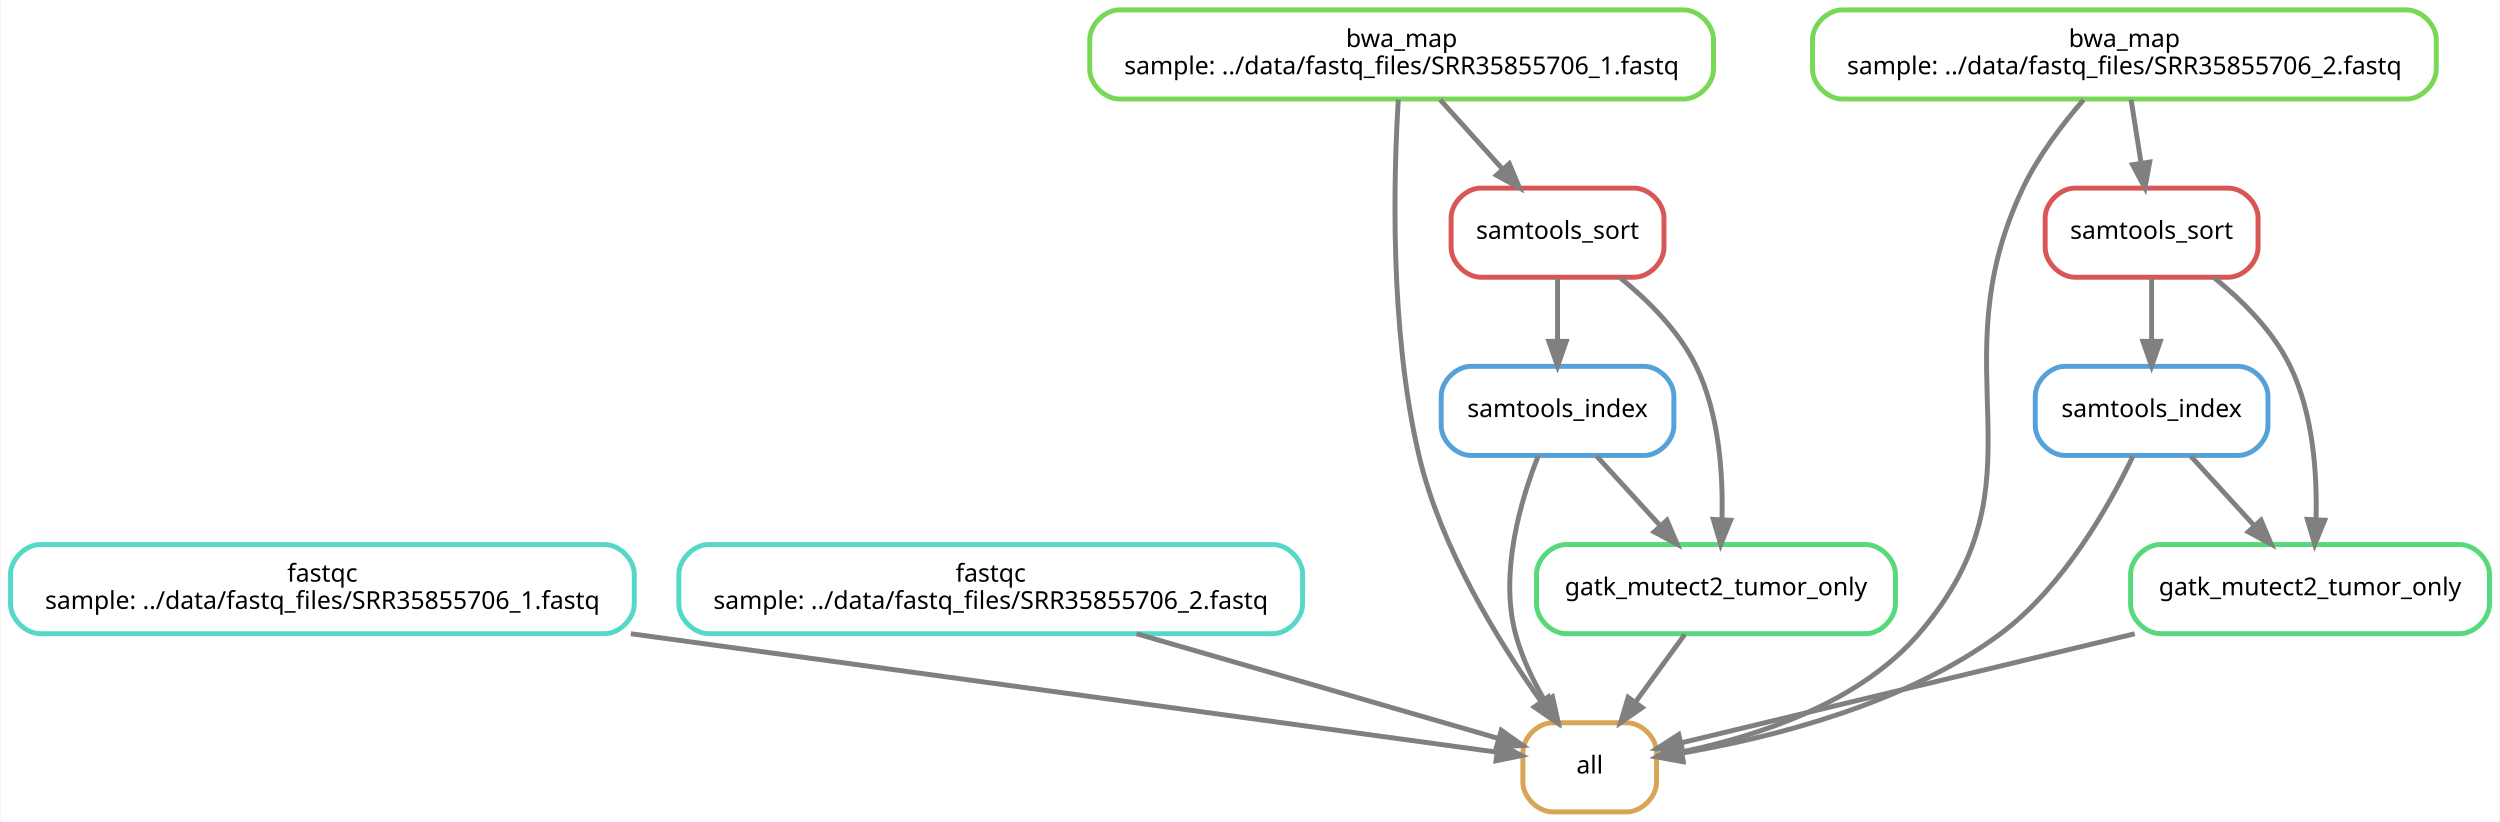
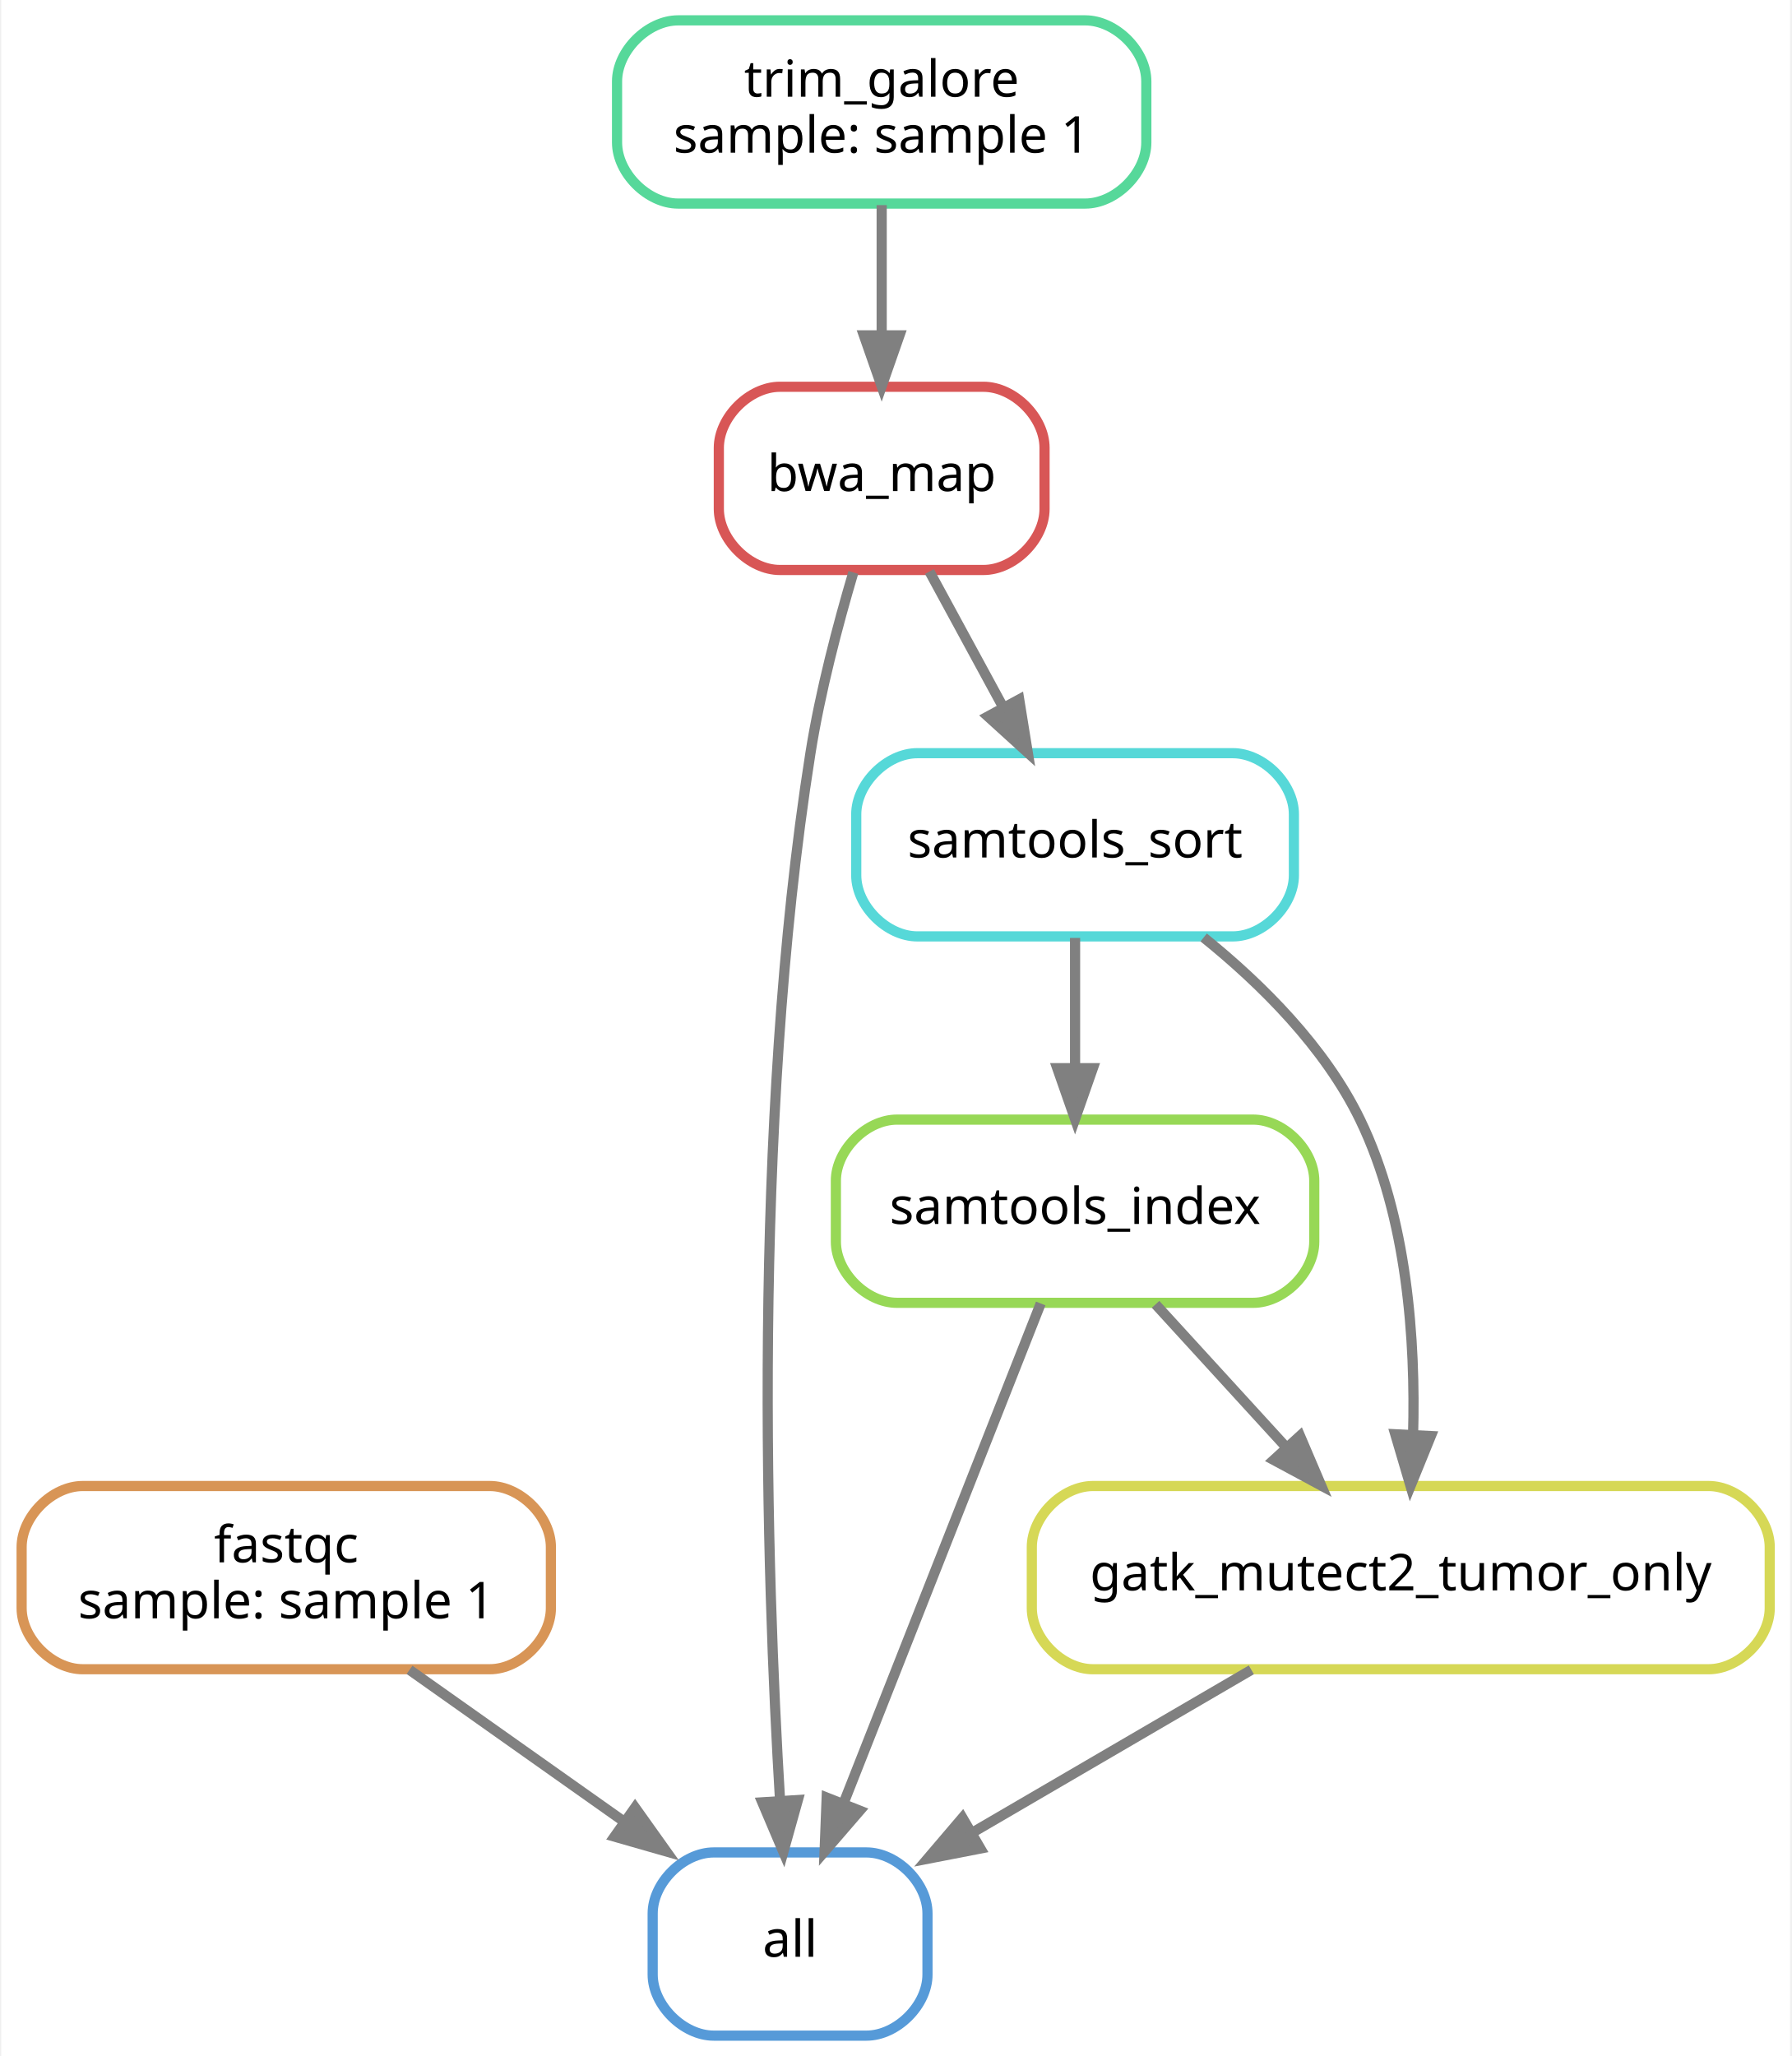
- <svg xmlns="http://www.w3.org/2000/svg" width="1010pt" height="332pt" viewBox="0.00 0.00 1009.50 332.00">
-   <g id="graph0" class="graph" transform="scale(1 1) rotate(0) translate(4 328)">
-     <polygon fill="white" stroke="transparent" points="-4,4 -4,-328 1005.5,-328 1005.5,4 -4,4" />
+ <svg xmlns="http://www.w3.org/2000/svg" width="352pt" height="404pt" viewBox="0.00 0.00 351.50 404.00">
+   <g id="graph0" class="graph" transform="scale(1 1) rotate(0) translate(4 400)">
+     <polygon fill="white" stroke="transparent" points="-4,4 -4,-400 347.5,-400 347.5,4 -4,4" />
    <g id="node1" class="node">
-       <path fill="none" stroke="#d8a456" stroke-width="2" d="M653,-36C653,-36 623,-36 623,-36 617,-36 611,-30 611,-24 611,-24 611,-12 611,-12 611,-6 617,0 623,0 623,0 653,0 653,0 659,0 665,-6 665,-12 665,-12 665,-24 665,-24 665,-30 659,-36 653,-36" />
-       <text text-anchor="middle" x="638" y="-15.5" font-family="sans" font-size="10.00">all</text>
+       <path fill="none" stroke="#569ad8" stroke-width="2" d="M166,-36C166,-36 136,-36 136,-36 130,-36 124,-30 124,-24 124,-24 124,-12 124,-12 124,-6 130,0 136,0 136,0 166,0 166,0 172,0 178,-6 178,-12 178,-12 178,-24 178,-24 178,-30 172,-36 166,-36" />
+       <text text-anchor="middle" x="151" y="-15.5" font-family="sans" font-size="10.00">all</text>
    </g>
    <g id="node2" class="node">
-       <path fill="none" stroke="#56d8c9" stroke-width="2" d="M240,-108C240,-108 12,-108 12,-108 6,-108 0,-102 0,-96 0,-96 0,-84 0,-84 0,-78 6,-72 12,-72 12,-72 240,-72 240,-72 246,-72 252,-78 252,-84 252,-84 252,-96 252,-96 252,-102 246,-108 240,-108" />
-       <text text-anchor="middle" x="126" y="-93" font-family="sans" font-size="10.00">fastqc</text>
-       <text text-anchor="middle" x="126" y="-82" font-family="sans" font-size="10.00">sample: ../data/fastq_files/SRR35855706_1.fastq</text>
+       <path fill="none" stroke="#d89556" stroke-width="2" d="M92,-108C92,-108 12,-108 12,-108 6,-108 0,-102 0,-96 0,-96 0,-84 0,-84 0,-78 6,-72 12,-72 12,-72 92,-72 92,-72 98,-72 104,-78 104,-84 104,-84 104,-96 104,-96 104,-102 98,-108 92,-108" />
+       <text text-anchor="middle" x="52" y="-93" font-family="sans" font-size="10.00">fastqc</text>
+       <text text-anchor="middle" x="52" y="-82" font-family="sans" font-size="10.00">sample: sample 1</text>
    </g>
    <g id="edge1" class="edge">
-       <path fill="none" stroke="grey" stroke-width="2" d="M250.59,-71.97C365.14,-56.31 527.84,-34.06 600.47,-24.13" />
-       <polygon fill="grey" stroke="grey" stroke-width="2" points="601.08,-27.58 610.51,-22.76 600.13,-20.64 601.08,-27.58" />
+       <path fill="none" stroke="grey" stroke-width="2" d="M76.22,-71.88C88.92,-62.89 104.66,-51.76 118.42,-42.03" />
+       <polygon fill="grey" stroke="grey" stroke-width="2" points="120.54,-44.82 126.69,-36.19 116.5,-39.11 120.54,-44.82" />
    </g>
    <g id="node3" class="node">
-       <path fill="none" stroke="#56d8c9" stroke-width="2" d="M510,-108C510,-108 282,-108 282,-108 276,-108 270,-102 270,-96 270,-96 270,-84 270,-84 270,-78 276,-72 282,-72 282,-72 510,-72 510,-72 516,-72 522,-78 522,-84 522,-84 522,-96 522,-96 522,-102 516,-108 510,-108" />
-       <text text-anchor="middle" x="396" y="-93" font-family="sans" font-size="10.00">fastqc</text>
-       <text text-anchor="middle" x="396" y="-82" font-family="sans" font-size="10.00">sample: ../data/fastq_files/SRR35855706_2.fastq</text>
+       <path fill="none" stroke="#d85656" stroke-width="2" d="M189,-324C189,-324 149,-324 149,-324 143,-324 137,-318 137,-312 137,-312 137,-300 137,-300 137,-294 143,-288 149,-288 149,-288 189,-288 189,-288 195,-288 201,-294 201,-300 201,-300 201,-312 201,-312 201,-318 195,-324 189,-324" />
+       <text text-anchor="middle" x="169" y="-303.5" font-family="sans" font-size="10.00">bwa_map</text>
    </g>
    <g id="edge2" class="edge">
-       <path fill="none" stroke="grey" stroke-width="2" d="M454.89,-71.97C500.48,-58.78 562.22,-40.92 601.08,-29.68" />
-       <polygon fill="grey" stroke="grey" stroke-width="2" points="602.28,-32.97 610.92,-26.83 600.34,-26.25 602.28,-32.97" />
+       <path fill="none" stroke="grey" stroke-width="2" d="M163.43,-287.52C160.4,-277.28 156.9,-264.03 155,-252 143.35,-178.32 146.4,-89.91 149.03,-46.21" />
+       <polygon fill="grey" stroke="grey" stroke-width="2" points="152.53,-46.3 149.68,-36.1 145.54,-45.85 152.53,-46.3" />
+     </g>
+     <g id="node6" class="node">
+       <path fill="none" stroke="#56d8d8" stroke-width="2" d="M238,-252C238,-252 176,-252 176,-252 170,-252 164,-246 164,-240 164,-240 164,-228 164,-228 164,-222 170,-216 176,-216 176,-216 238,-216 238,-216 244,-216 250,-222 250,-228 250,-228 250,-240 250,-240 250,-246 244,-252 238,-252" />
+       <text text-anchor="middle" x="207" y="-231.5" font-family="sans" font-size="10.00">samtools_sort</text>
+     </g>
+     <g id="edge7" class="edge">
+       <path fill="none" stroke="grey" stroke-width="2" d="M178.39,-287.7C182.76,-279.64 188.06,-269.89 192.9,-260.98" />
+       <polygon fill="grey" stroke="grey" stroke-width="2" points="196.02,-262.56 197.71,-252.1 189.87,-259.22 196.02,-262.56" />
    </g>
    <g id="node4" class="node">
-       <path fill="none" stroke="#78d856" stroke-width="2" d="M676,-324C676,-324 448,-324 448,-324 442,-324 436,-318 436,-312 436,-312 436,-300 436,-300 436,-294 442,-288 448,-288 448,-288 676,-288 676,-288 682,-288 688,-294 688,-300 688,-300 688,-312 688,-312 688,-318 682,-324 676,-324" />
-       <text text-anchor="middle" x="562" y="-309" font-family="sans" font-size="10.00">bwa_map</text>
-       <text text-anchor="middle" x="562" y="-298" font-family="sans" font-size="10.00">sample: ../data/fastq_files/SRR35855706_1.fastq</text>
+       <path fill="none" stroke="#56d89a" stroke-width="2" d="M209,-396C209,-396 129,-396 129,-396 123,-396 117,-390 117,-384 117,-384 117,-372 117,-372 117,-366 123,-360 129,-360 129,-360 209,-360 209,-360 215,-360 221,-366 221,-372 221,-372 221,-384 221,-384 221,-390 215,-396 209,-396" />
+       <text text-anchor="middle" x="169" y="-381" font-family="sans" font-size="10.00">trim_galore</text>
+       <text text-anchor="middle" x="169" y="-370" font-family="sans" font-size="10.00">sample: sample 1</text>
+     </g>
+     <g id="edge5" class="edge">
+       <path fill="none" stroke="grey" stroke-width="2" d="M169,-359.7C169,-351.98 169,-342.71 169,-334.11" />
+       <polygon fill="grey" stroke="grey" stroke-width="2" points="172.5,-334.1 169,-324.1 165.5,-334.1 172.5,-334.1" />
+     </g>
+     <g id="node5" class="node">
+       <path fill="none" stroke="#97d856" stroke-width="2" d="M242,-180C242,-180 172,-180 172,-180 166,-180 160,-174 160,-168 160,-168 160,-156 160,-156 160,-150 166,-144 172,-144 172,-144 242,-144 242,-144 248,-144 254,-150 254,-156 254,-156 254,-168 254,-168 254,-174 248,-180 242,-180" />
+       <text text-anchor="middle" x="207" y="-159.5" font-family="sans" font-size="10.00">samtools_index</text>
    </g>
    <g id="edge3" class="edge">
-       <path fill="none" stroke="grey" stroke-width="2" d="M560.67,-287.79C558.83,-258.03 556.97,-195.2 569,-144 577.79,-106.61 601.22,-68.68 618.35,-44.57" />
-       <polygon fill="grey" stroke="grey" stroke-width="2" points="621.28,-46.48 624.33,-36.34 615.62,-42.36 621.28,-46.48" />
+       <path fill="none" stroke="grey" stroke-width="2" d="M200.25,-143.87C190.62,-119.46 172.86,-74.43 161.5,-45.64" />
+       <polygon fill="grey" stroke="grey" stroke-width="2" points="164.7,-44.21 157.78,-36.19 158.19,-46.78 164.7,-44.21" />
    </g>
    <g id="node7" class="node">
-       <path fill="none" stroke="#d85656" stroke-width="2" d="M656,-252C656,-252 594,-252 594,-252 588,-252 582,-246 582,-240 582,-240 582,-228 582,-228 582,-222 588,-216 594,-216 594,-216 656,-216 656,-216 662,-216 668,-222 668,-228 668,-228 668,-240 668,-240 668,-246 662,-252 656,-252" />
-       <text text-anchor="middle" x="625" y="-231.5" font-family="sans" font-size="10.00">samtools_sort</text>
+       <path fill="none" stroke="#d6d856" stroke-width="2" d="M331.5,-108C331.5,-108 210.5,-108 210.5,-108 204.5,-108 198.5,-102 198.5,-96 198.5,-96 198.5,-84 198.5,-84 198.5,-78 204.5,-72 210.5,-72 210.5,-72 331.5,-72 331.5,-72 337.5,-72 343.5,-78 343.5,-84 343.5,-84 343.5,-96 343.5,-96 343.5,-102 337.5,-108 331.5,-108" />
+       <text text-anchor="middle" x="271" y="-87.5" font-family="sans" font-size="10.00">gatk_mutect2_tumor_only</text>
    </g>
-     <g id="edge10" class="edge">
-       <path fill="none" stroke="grey" stroke-width="2" d="M577.57,-287.7C585.2,-279.22 594.52,-268.86 602.88,-259.58" />
-       <polygon fill="grey" stroke="grey" stroke-width="2" points="605.52,-261.88 609.61,-252.1 600.31,-257.2 605.52,-261.88" />
+     <g id="edge9" class="edge">
+       <path fill="none" stroke="grey" stroke-width="2" d="M222.82,-143.7C230.57,-135.22 240.04,-124.86 248.52,-115.58" />
+       <polygon fill="grey" stroke="grey" stroke-width="2" points="251.2,-117.85 255.36,-108.1 246.03,-113.12 251.2,-117.85" />
    </g>
-     <g id="node5" class="node">
-       <path fill="none" stroke="#78d856" stroke-width="2" d="M968,-324C968,-324 740,-324 740,-324 734,-324 728,-318 728,-312 728,-312 728,-300 728,-300 728,-294 734,-288 740,-288 740,-288 968,-288 968,-288 974,-288 980,-294 980,-300 980,-300 980,-312 980,-312 980,-318 974,-324 968,-324" />
-       <text text-anchor="middle" x="854" y="-309" font-family="sans" font-size="10.00">bwa_map</text>
-       <text text-anchor="middle" x="854" y="-298" font-family="sans" font-size="10.00">sample: ../data/fastq_files/SRR35855706_2.fastq</text>
+     <g id="edge6" class="edge">
+       <path fill="none" stroke="grey" stroke-width="2" d="M207,-215.7C207,-207.98 207,-198.71 207,-190.11" />
+       <polygon fill="grey" stroke="grey" stroke-width="2" points="210.5,-190.1 207,-180.1 203.5,-190.1 210.5,-190.1" />
+     </g>
+     <g id="edge8" class="edge">
+       <path fill="none" stroke="grey" stroke-width="2" d="M232.27,-215.79C243.68,-206.59 256.11,-194.21 263,-180 272.33,-160.74 273.93,-136.4 273.42,-118.04" />
+       <polygon fill="grey" stroke="grey" stroke-width="2" points="276.91,-117.82 272.92,-108.01 269.92,-118.17 276.91,-117.82" />
    </g>
    <g id="edge4" class="edge">
-       <path fill="none" stroke="grey" stroke-width="2" d="M837.48,-287.65C829.01,-277.87 819.19,-265.03 813,-252 777.73,-177.81 824.57,-134.28 771,-72 746.78,-43.85 705.54,-30.51 675.39,-24.27" />
-       <polygon fill="grey" stroke="grey" stroke-width="2" points="675.71,-20.77 665.23,-22.35 674.41,-27.65 675.71,-20.77" />
-     </g>
-     <g id="node9" class="node">
-       <path fill="none" stroke="#d85656" stroke-width="2" d="M896,-252C896,-252 834,-252 834,-252 828,-252 822,-246 822,-240 822,-240 822,-228 822,-228 822,-222 828,-216 834,-216 834,-216 896,-216 896,-216 902,-216 908,-222 908,-228 908,-228 908,-240 908,-240 908,-246 902,-252 896,-252" />
-       <text text-anchor="middle" x="865" y="-231.5" font-family="sans" font-size="10.00">samtools_sort</text>
-     </g>
-     <g id="edge12" class="edge">
-       <path fill="none" stroke="grey" stroke-width="2" d="M856.72,-287.7C857.93,-279.98 859.39,-270.71 860.74,-262.11" />
-       <polygon fill="grey" stroke="grey" stroke-width="2" points="864.22,-262.53 862.31,-252.1 857.3,-261.44 864.22,-262.53" />
-     </g>
-     <g id="node6" class="node">
-       <path fill="none" stroke="#56a2d8" stroke-width="2" d="M660,-180C660,-180 590,-180 590,-180 584,-180 578,-174 578,-168 578,-168 578,-156 578,-156 578,-150 584,-144 590,-144 590,-144 660,-144 660,-144 666,-144 672,-150 672,-156 672,-156 672,-168 672,-168 672,-174 666,-180 660,-180" />
-       <text text-anchor="middle" x="625" y="-159.5" font-family="sans" font-size="10.00">samtools_index</text>
-     </g>
-     <g id="edge5" class="edge">
-       <path fill="none" stroke="grey" stroke-width="2" d="M617.18,-143.78C610.04,-125.74 601.51,-96.64 608,-72 610.49,-62.54 615.1,-52.99 619.97,-44.66" />
-       <polygon fill="grey" stroke="grey" stroke-width="2" points="622.95,-46.49 625.27,-36.15 617.01,-42.79 622.95,-46.49" />
-     </g>
-     <g id="node10" class="node">
-       <path fill="none" stroke="#56d87b" stroke-width="2" d="M749.5,-108C749.5,-108 628.5,-108 628.5,-108 622.5,-108 616.5,-102 616.5,-96 616.5,-96 616.5,-84 616.5,-84 616.5,-78 622.5,-72 628.5,-72 628.5,-72 749.5,-72 749.5,-72 755.5,-72 761.5,-78 761.5,-84 761.5,-84 761.5,-96 761.5,-96 761.5,-102 755.5,-108 749.5,-108" />
-       <text text-anchor="middle" x="689" y="-87.5" font-family="sans" font-size="10.00">gatk_mutect2_tumor_only</text>
-     </g>
-     <g id="edge14" class="edge">
-       <path fill="none" stroke="grey" stroke-width="2" d="M640.82,-143.7C648.57,-135.22 658.04,-124.86 666.52,-115.58" />
-       <polygon fill="grey" stroke="grey" stroke-width="2" points="669.2,-117.85 673.36,-108.1 664.03,-113.12 669.2,-117.85" />
-     </g>
-     <g id="edge9" class="edge">
-       <path fill="none" stroke="grey" stroke-width="2" d="M625,-215.7C625,-207.98 625,-198.71 625,-190.11" />
-       <polygon fill="grey" stroke="grey" stroke-width="2" points="628.5,-190.1 625,-180.1 621.5,-190.1 628.5,-190.1" />
-     </g>
-     <g id="edge13" class="edge">
-       <path fill="none" stroke="grey" stroke-width="2" d="M650.27,-215.79C661.68,-206.59 674.11,-194.21 681,-180 690.33,-160.74 691.93,-136.4 691.42,-118.04" />
-       <polygon fill="grey" stroke="grey" stroke-width="2" points="694.91,-117.82 690.92,-108.01 687.92,-118.17 694.91,-117.82" />
-     </g>
-     <g id="node8" class="node">
-       <path fill="none" stroke="#56a2d8" stroke-width="2" d="M900,-180C900,-180 830,-180 830,-180 824,-180 818,-174 818,-168 818,-168 818,-156 818,-156 818,-150 824,-144 830,-144 830,-144 900,-144 900,-144 906,-144 912,-150 912,-156 912,-156 912,-168 912,-168 912,-174 906,-180 900,-180" />
-       <text text-anchor="middle" x="865" y="-159.5" font-family="sans" font-size="10.00">samtools_index</text>
-     </g>
-     <g id="edge6" class="edge">
-       <path fill="none" stroke="grey" stroke-width="2" d="M857.45,-143.7C847.85,-123.63 829.4,-90.89 804,-72 765.56,-43.41 711.15,-29.91 675.24,-23.77" />
-       <polygon fill="grey" stroke="grey" stroke-width="2" points="675.61,-20.28 665.18,-22.16 674.5,-27.2 675.61,-20.28" />
-     </g>
-     <g id="node11" class="node">
-       <path fill="none" stroke="#56d87b" stroke-width="2" d="M989.5,-108C989.5,-108 868.5,-108 868.5,-108 862.5,-108 856.5,-102 856.5,-96 856.5,-96 856.5,-84 856.5,-84 856.5,-78 862.5,-72 868.5,-72 868.5,-72 989.5,-72 989.5,-72 995.5,-72 1001.5,-78 1001.5,-84 1001.5,-84 1001.5,-96 1001.5,-96 1001.5,-102 995.5,-108 989.5,-108" />
-       <text text-anchor="middle" x="929" y="-87.5" font-family="sans" font-size="10.00">gatk_mutect2_tumor_only</text>
-     </g>
-     <g id="edge16" class="edge">
-       <path fill="none" stroke="grey" stroke-width="2" d="M880.82,-143.7C888.57,-135.22 898.04,-124.86 906.52,-115.58" />
-       <polygon fill="grey" stroke="grey" stroke-width="2" points="909.2,-117.85 913.36,-108.1 904.03,-113.12 909.2,-117.85" />
-     </g>
-     <g id="edge11" class="edge">
-       <path fill="none" stroke="grey" stroke-width="2" d="M865,-215.7C865,-207.98 865,-198.71 865,-190.11" />
-       <polygon fill="grey" stroke="grey" stroke-width="2" points="868.5,-190.1 865,-180.1 861.5,-190.1 868.5,-190.1" />
-     </g>
-     <g id="edge15" class="edge">
-       <path fill="none" stroke="grey" stroke-width="2" d="M890.27,-215.79C901.68,-206.59 914.11,-194.21 921,-180 930.33,-160.74 931.93,-136.4 931.42,-118.04" />
-       <polygon fill="grey" stroke="grey" stroke-width="2" points="934.91,-117.82 930.92,-108.01 927.92,-118.17 934.91,-117.82" />
-     </g>
-     <g id="edge7" class="edge">
-       <path fill="none" stroke="grey" stroke-width="2" d="M676.39,-71.7C670.4,-63.47 663.12,-53.48 656.52,-44.42" />
-       <polygon fill="grey" stroke="grey" stroke-width="2" points="659.18,-42.13 650.46,-36.1 653.52,-46.25 659.18,-42.13" />
-     </g>
-     <g id="edge8" class="edge">
-       <path fill="none" stroke="grey" stroke-width="2" d="M858.19,-71.97C800.31,-58.04 720.82,-38.92 674.88,-27.87" />
-       <polygon fill="grey" stroke="grey" stroke-width="2" points="675.59,-24.44 665.05,-25.51 673.96,-31.25 675.59,-24.44" />
+       <path fill="none" stroke="grey" stroke-width="2" d="M241.64,-71.88C225.1,-62.23 204.31,-50.1 186.81,-39.89" />
+       <polygon fill="grey" stroke="grey" stroke-width="2" points="188.4,-36.77 178,-34.75 184.87,-42.81 188.4,-36.77" />
    </g>
  </g>
</svg>
